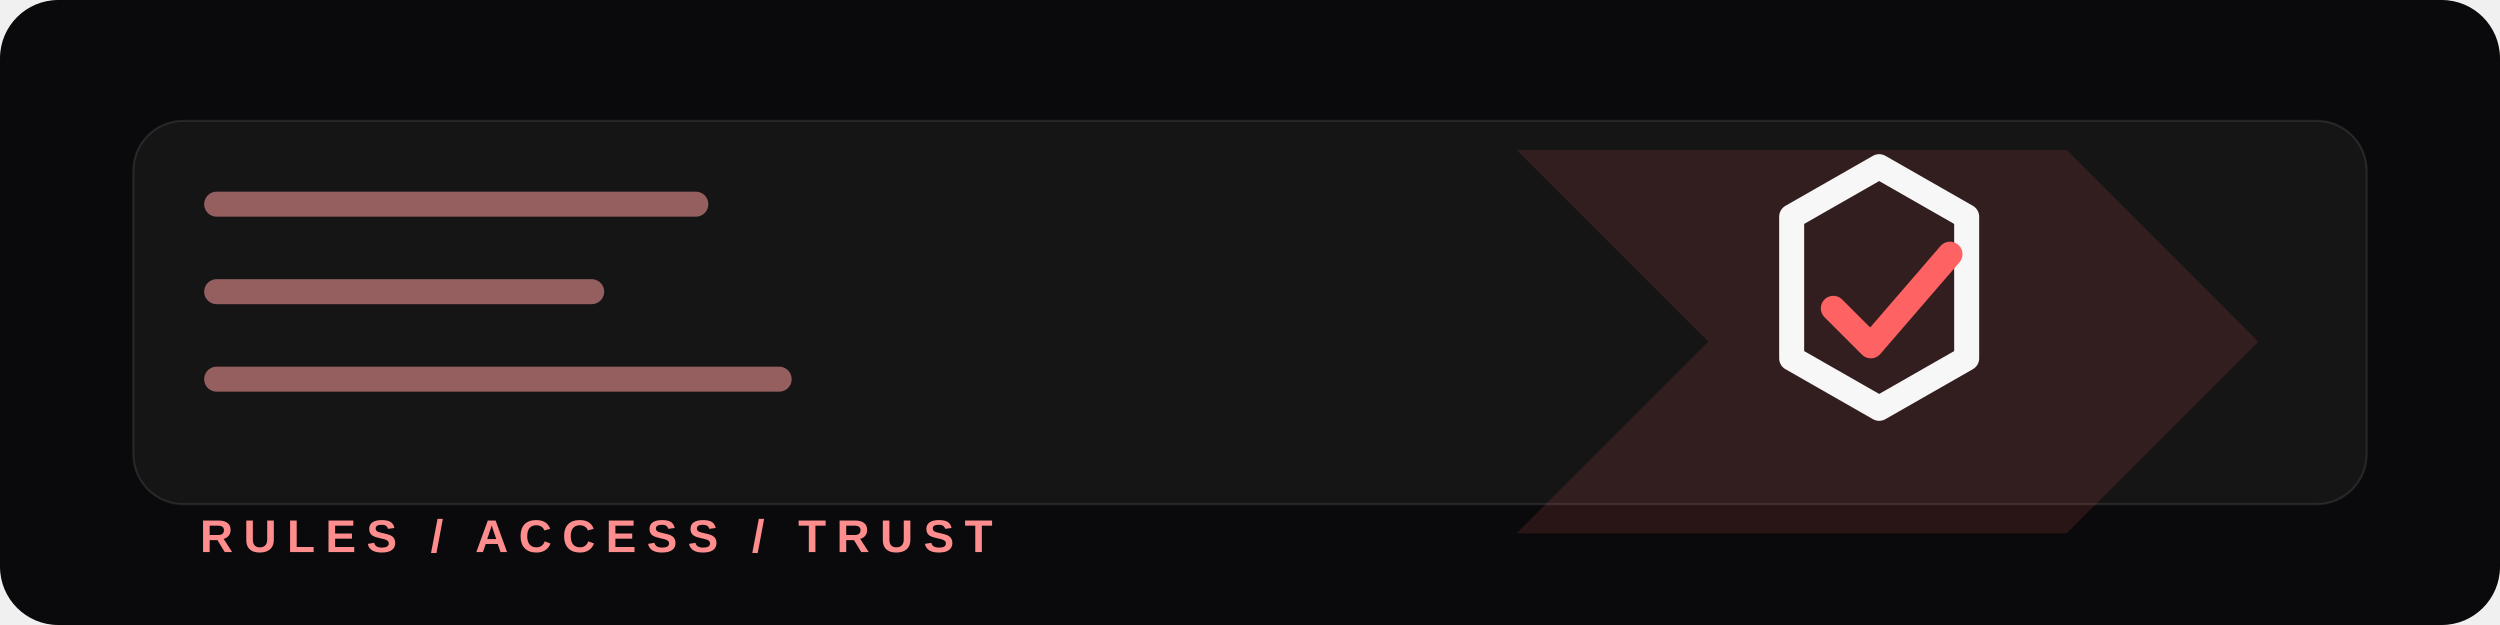
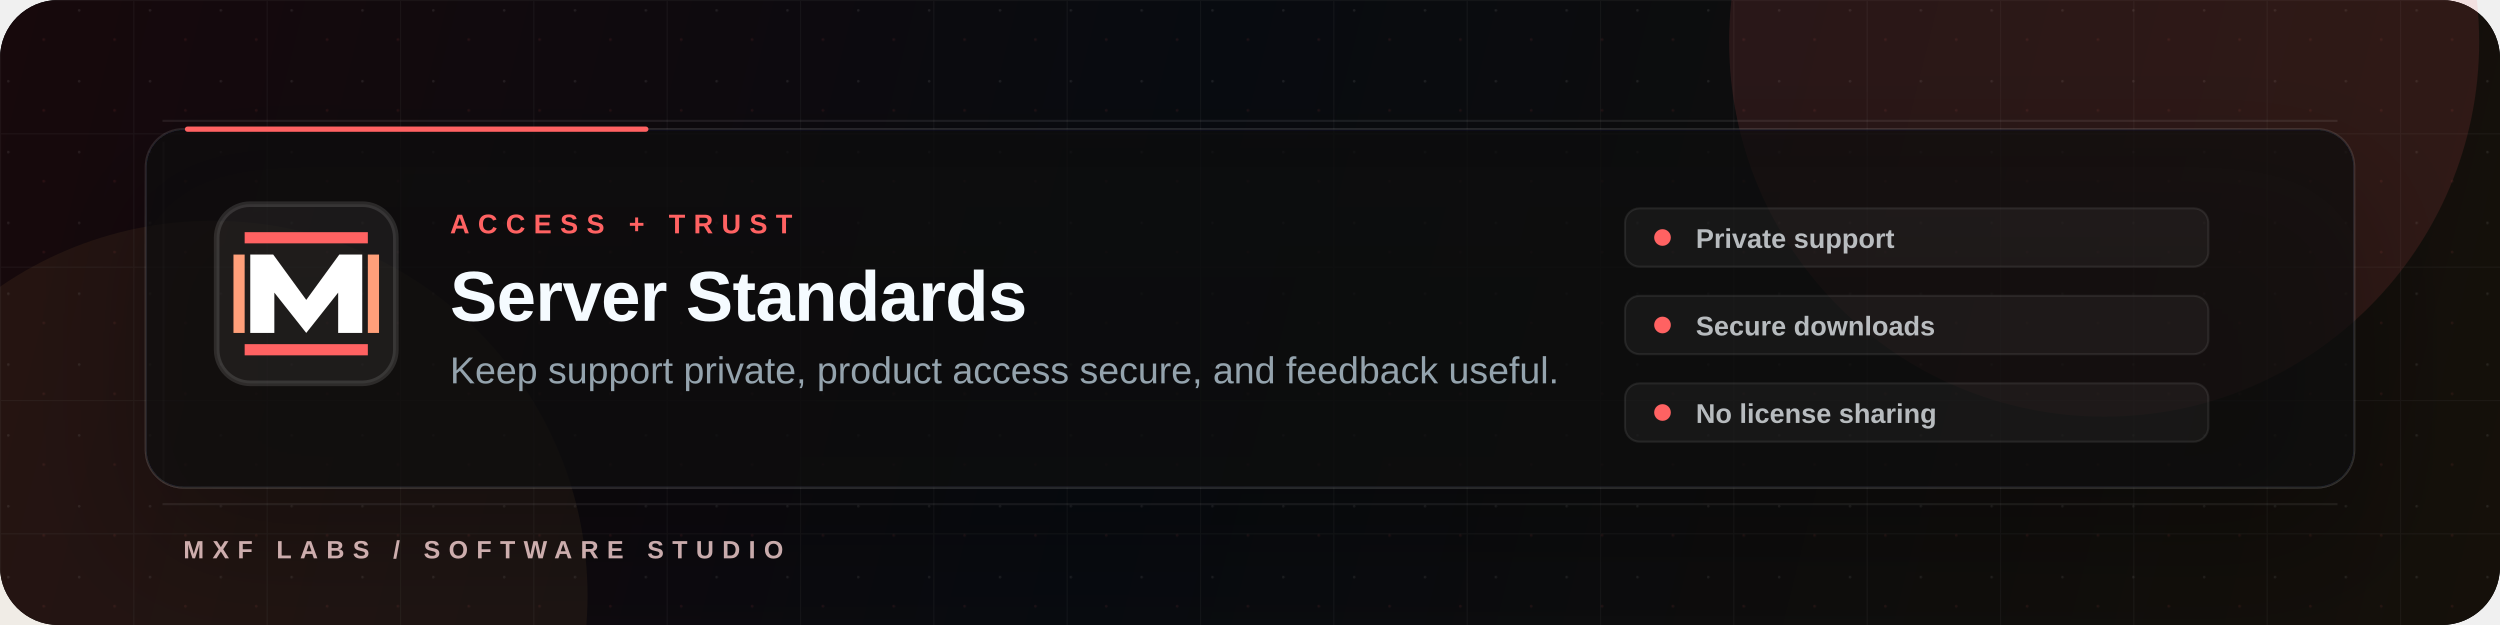
<svg xmlns="http://www.w3.org/2000/svg" width="1200" height="300" viewBox="0 0 1200 300" fill="none">
-   <rect width="1200" height="300" rx="28" fill="#0A0A0C" />
-   <rect x="64" y="58" width="1072" height="184" rx="24" fill="#fff" fill-opacity=".045" stroke="#fff" stroke-opacity=".1" />
-   <path d="M104 98h230M104 140h180M104 182h270" stroke="#FF9D9D" stroke-width="12" stroke-linecap="round" stroke-opacity=".55" />
-   <path d="M728 72h264l92 92-92 92H728l92-92-92-92Z" fill="#FF6262" fill-opacity=".13" />
-   <path d="M860 104v68l42 24 42-24v-68l-42-24-42 24Z" stroke="#F7F7F8" stroke-width="12" stroke-linejoin="round" />
-   <path d="M880 148l18 18 38-44" stroke="#FF6262" stroke-width="12" stroke-linecap="round" stroke-linejoin="round" />
-   <text x="96" y="265" fill="#FF8D8D" font-family="Arial, sans-serif" font-size="22" font-weight="700" letter-spacing="5">RULES / ACCESS / TRUST</text>
+   <rect width="1200" height="300" rx="28" fill="#05070A" />
+   <rect width="1200" height="300" rx="28" fill="url(#mesh)" />
+   <rect width="1200" height="300" rx="28" fill="url(#grid)" opacity=".72" />
+   <rect width="1200" height="300" rx="28" fill="url(#noise)" opacity=".65" />
+   <circle cx="1010" cy="20" r="180" fill="#FF6262" opacity=".12" />
+   <circle cx="102" cy="286" r="180" fill="#F7B955" opacity=".07" />
+   <path d="M78 58H1122" stroke="#FFFFFF" stroke-opacity=".08" />
+   <path d="M78 242H1122" stroke="#FFFFFF" stroke-opacity=".08" />
+   <rect x="70" y="62" width="1060" height="172" rx="18" fill="#0B0E13" fill-opacity=".70" stroke="#FFFFFF" stroke-opacity=".10" filter="url(#softShadow)" />
+   <path d="M90 62h220" stroke="#FF6262" stroke-width="2.5" stroke-linecap="round" />
+   <path d="M78 150h1" stroke="url(#sheen)" stroke-width="164" />
+   <g transform="translate(104 98) scale(2.6875)">
+     <rect width="32" height="32" rx="6" fill="#FFFFFF" fill-opacity=".055" stroke="#FFFFFF" stroke-opacity=".12" />
+     <path d="M6 23V9h4.1L16 17.1 21.9 9H26v14h-4.3v-7.2L16 23l-5.7-7.2V23H6Z" fill="#FFFFFF" />
+     <path d="M5 5h22v2H5V5Zm0 20h22v2H5v-2Z" fill="#FF6262" />
+     <path d="M3 9h2v14H3V9Zm24 0h2v14h-2V9Z" fill="#FF9F7A" />
+   </g>
+   <text x="216" y="112" fill="#FF6262" font-family="Arial, sans-serif" font-size="13" font-weight="700" letter-spacing="4">ACCESS + TRUST</text>
+   <text x="216" y="154" fill="#F5FBFF" font-family="Arial, sans-serif" font-size="34" font-weight="700" letter-spacing="-.3">Server Standards</text>
+   <text x="216" y="184" fill="#94A3AD" font-family="Arial, sans-serif" font-size="18" font-weight="500">Keep support private, product access secure, and feedback useful.</text>
+   <g>
+     <rect x="780" y="100" width="280" height="28" rx="7" fill="#FFFFFF" fill-opacity=".045" stroke="#FFFFFF" stroke-opacity=".08" />
+     <circle cx="798" cy="114" r="4" fill="#FF6262" />
+     <text x="814" y="119" fill="#F5FBFF" fill-opacity=".72" font-family="Arial, sans-serif" font-size="13" font-weight="700">Private support</text>
+   </g>
+   <g>
+     <rect x="780" y="142" width="280" height="28" rx="7" fill="#FFFFFF" fill-opacity=".045" stroke="#FFFFFF" stroke-opacity=".08" />
+     <circle cx="798" cy="156" r="4" fill="#FF6262" />
+     <text x="814" y="161" fill="#F5FBFF" fill-opacity=".72" font-family="Arial, sans-serif" font-size="13" font-weight="700">Secure downloads</text>
+   </g>
+   <g>
+     <rect x="780" y="184" width="280" height="28" rx="7" fill="#FFFFFF" fill-opacity=".045" stroke="#FFFFFF" stroke-opacity=".08" />
+     <circle cx="798" cy="198" r="4" fill="#FF6262" />
+     <text x="814" y="203" fill="#F5FBFF" fill-opacity=".72" font-family="Arial, sans-serif" font-size="13" font-weight="700">No license sharing</text>
+   </g>
+   <text x="88" y="268" fill="#FFD8D8" fill-opacity=".78" font-family="Arial, sans-serif" font-size="12" font-weight="700" letter-spacing="4">MXF LABS / SOFTWARE STUDIO</text>
+   <defs>
+     <linearGradient id="mesh" x1="0" y1="0" x2="1200" y2="300" gradientUnits="userSpaceOnUse">
+       <stop stop-color="#17090C" />
+       <stop offset=".46" stop-color="#080B10" />
+       <stop offset="1" stop-color="#15100A" />
+     </linearGradient>
+     <linearGradient id="sheen" x1="0" y1="0" x2="1200" y2="0" gradientUnits="userSpaceOnUse">
+       <stop stop-color="#FFFFFF" stop-opacity="0" />
+       <stop offset=".52" stop-color="#FFFFFF" stop-opacity=".12" />
+       <stop offset="1" stop-color="#FFFFFF" stop-opacity="0" />
+     </linearGradient>
+     <filter id="softShadow" x="-20%" y="-40%" width="140%" height="180%" color-interpolation-filters="sRGB">
+       <feDropShadow dx="0" dy="28" stdDeviation="32" flood-color="#000000" flood-opacity=".38" />
+     </filter>
+     <pattern id="grid" width="64" height="64" patternUnits="userSpaceOnUse">
+       <path d="M64 0H0V64" fill="none" stroke="#FFFFFF" stroke-opacity=".055" stroke-width="1" />
+     </pattern>
+     <pattern id="noise" width="34" height="34" patternUnits="userSpaceOnUse">
+       <circle cx="4" cy="5" r=".65" fill="#FFFFFF" opacity=".12" />
+       <circle cx="21" cy="19" r=".7" fill="#FF6262" opacity=".12" />
+     </pattern>
+   </defs>
</svg>
